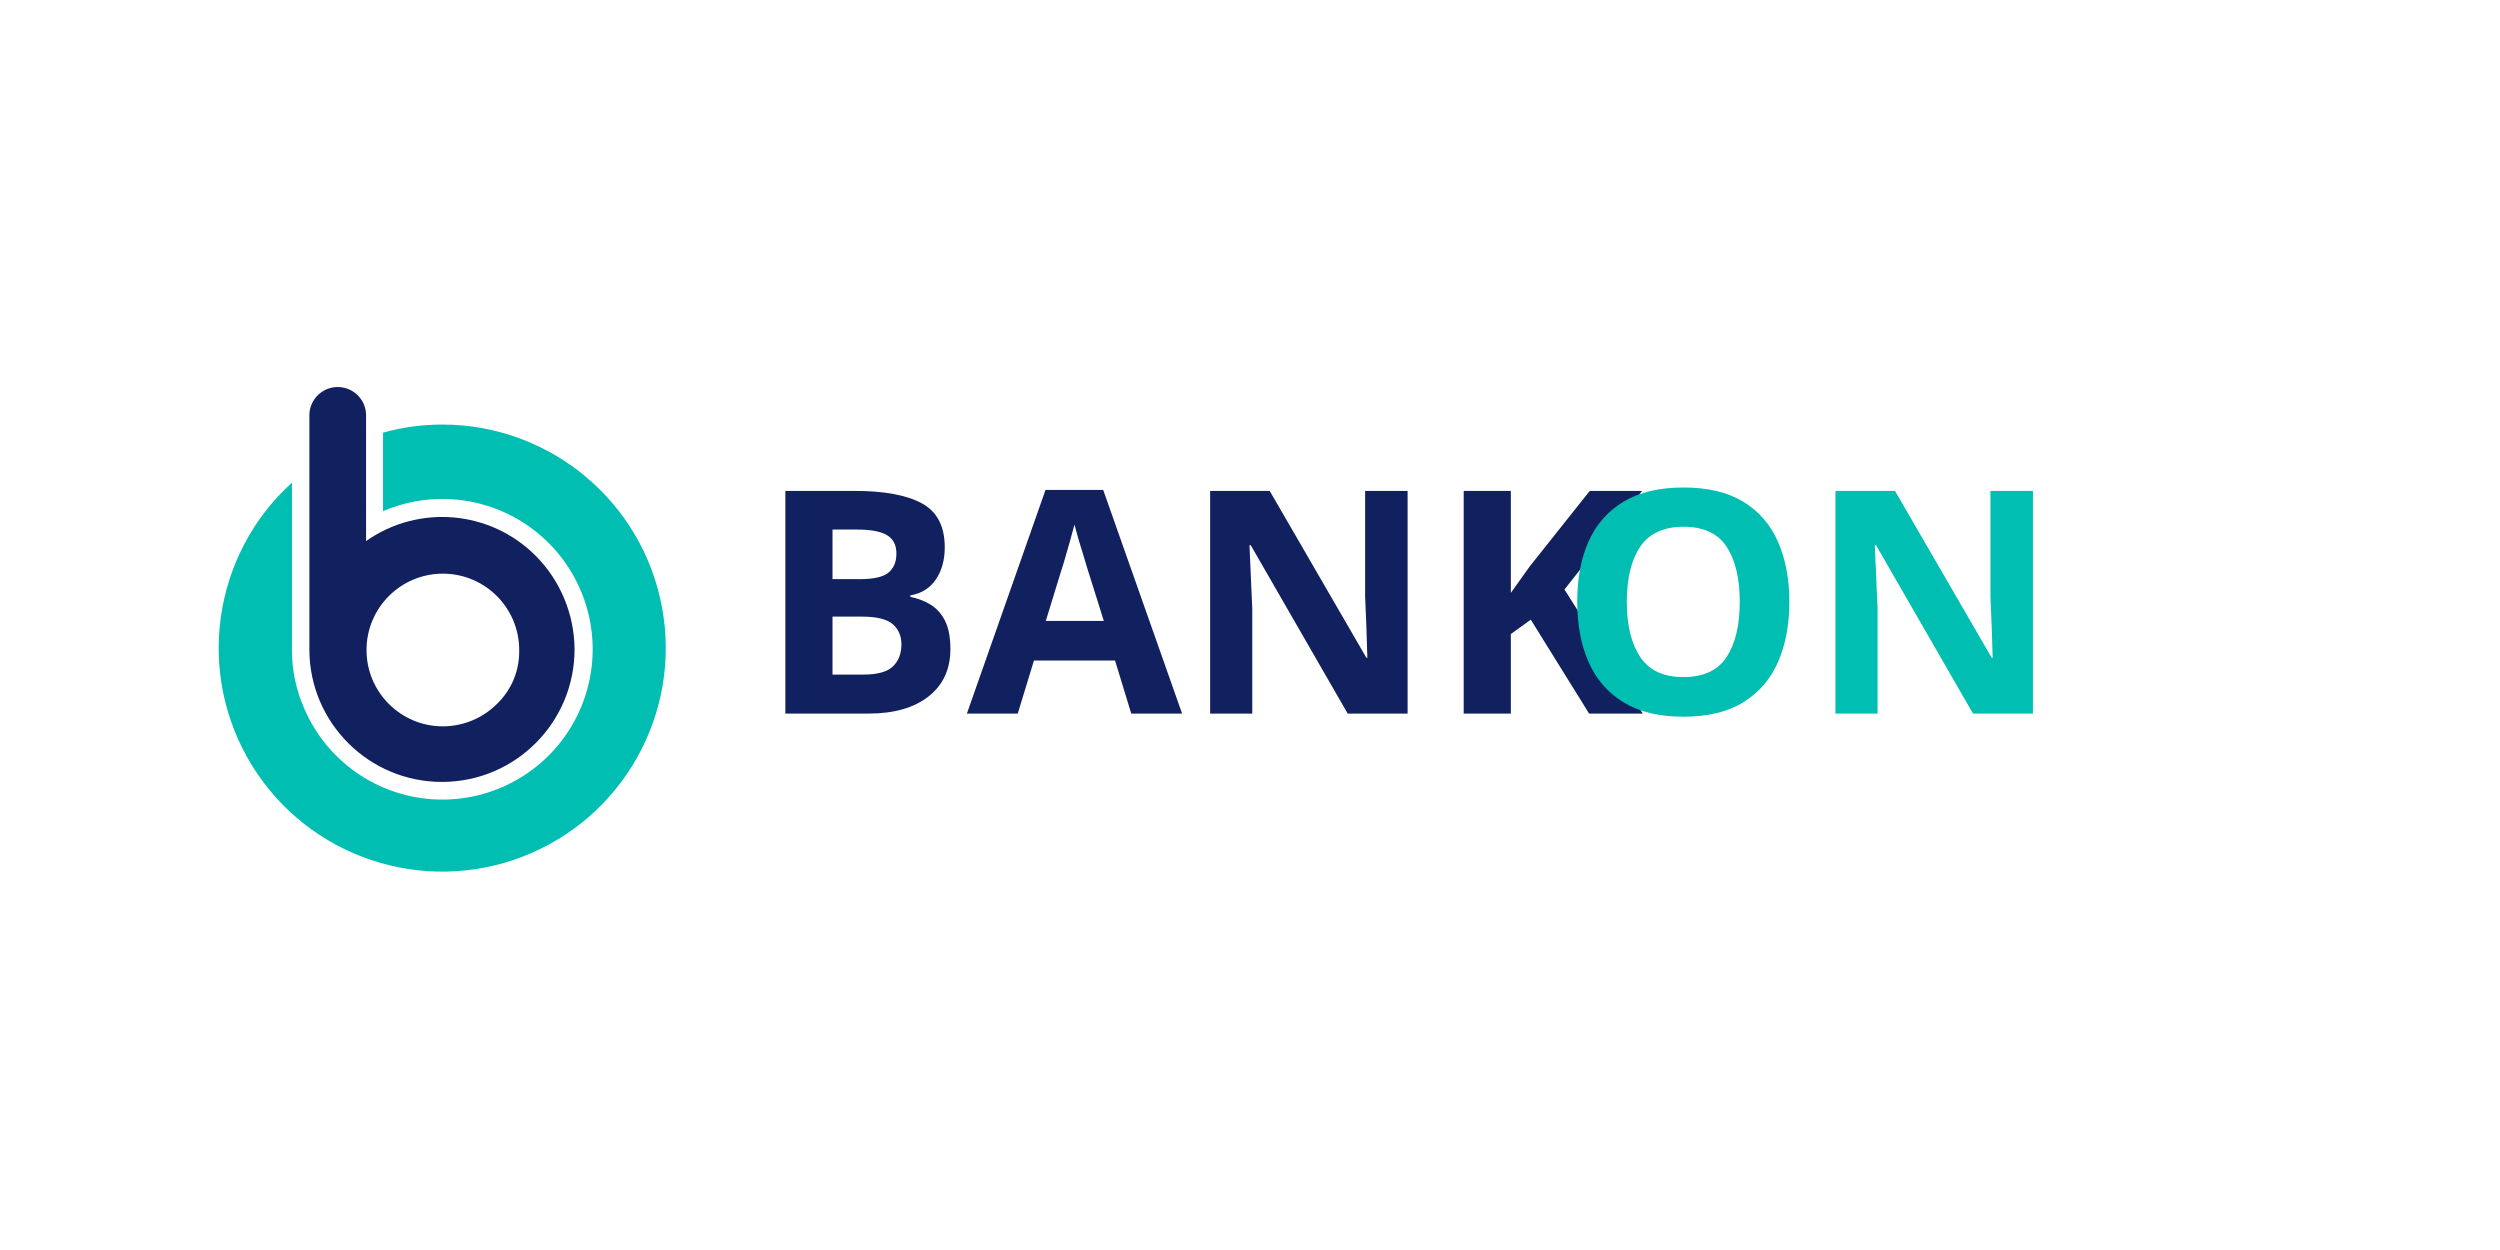
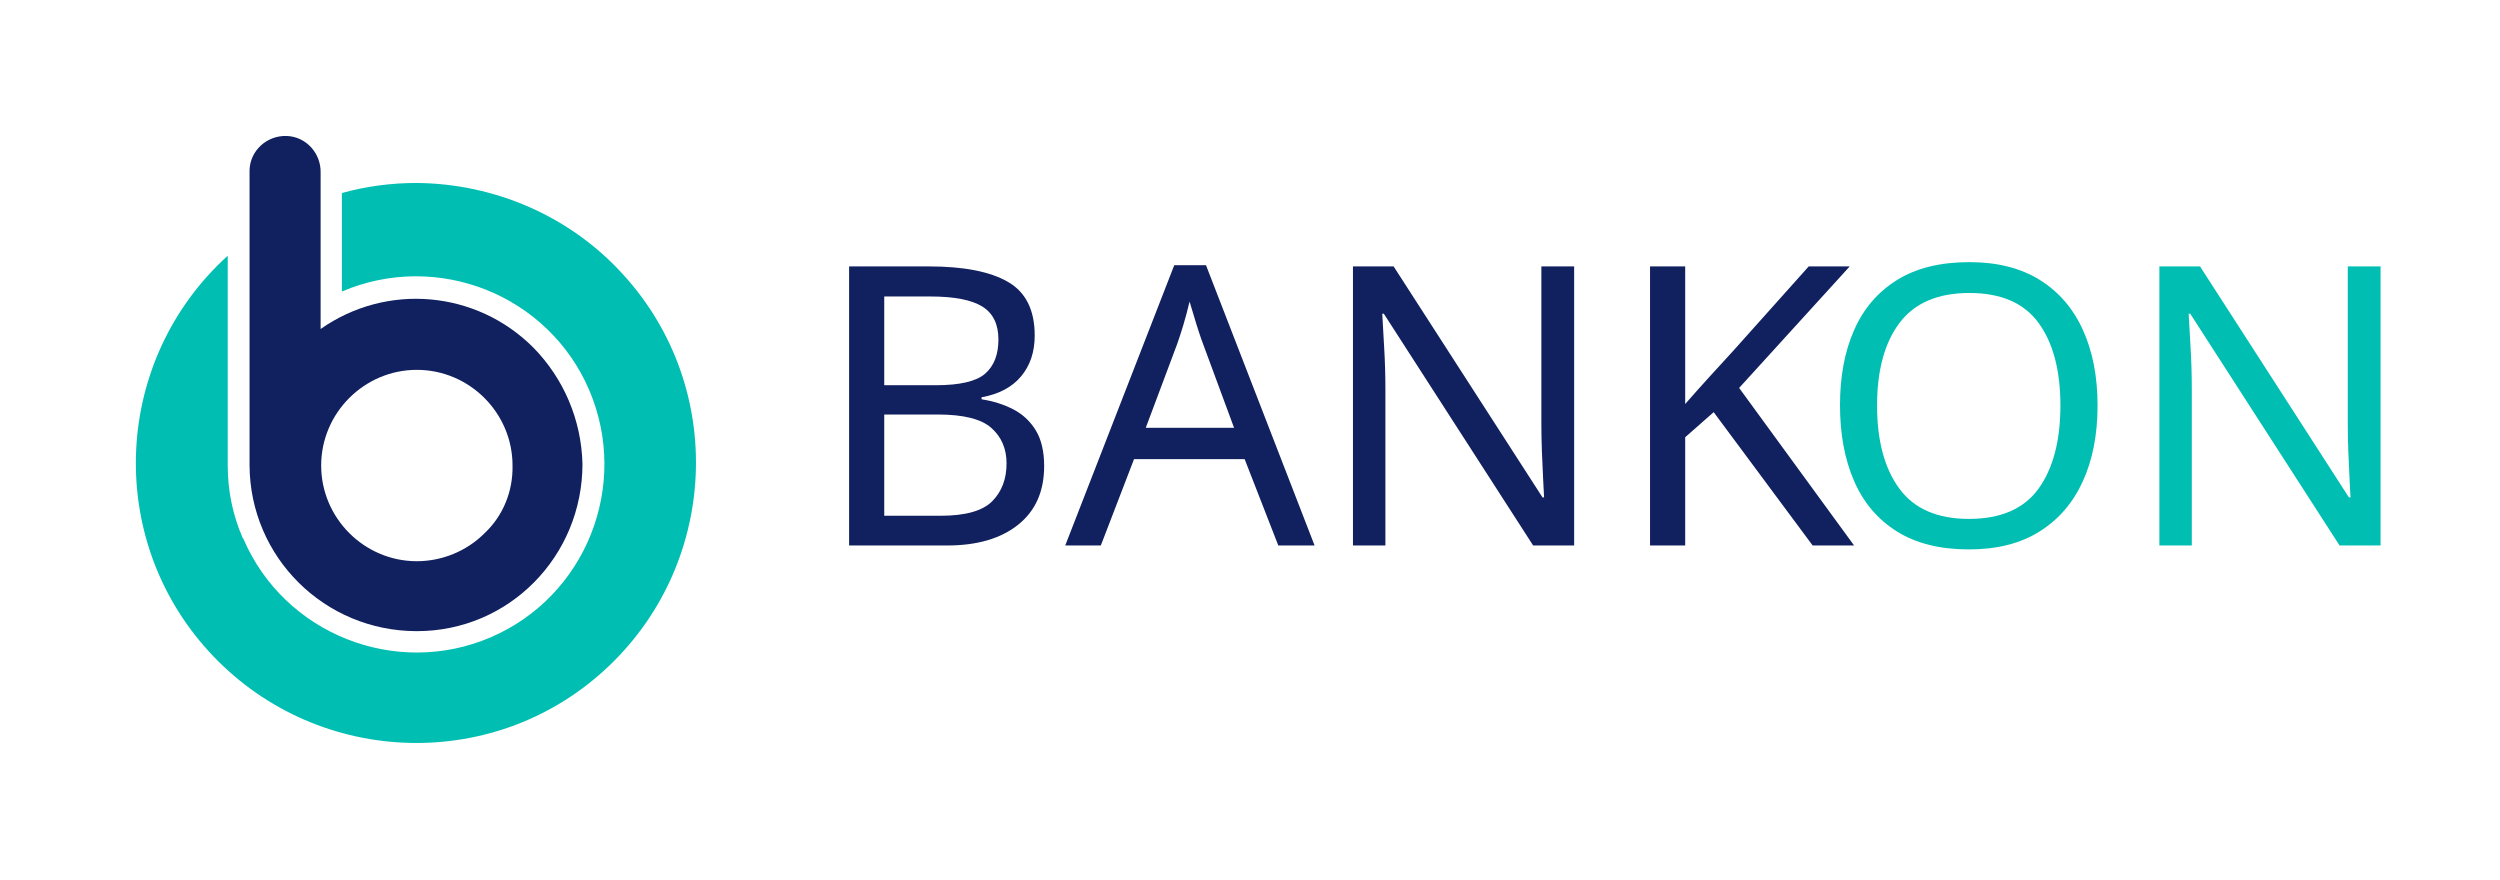
- <svg xmlns="http://www.w3.org/2000/svg" viewBox="0 0 560 280">
-   <defs>
-     <style>.cls-1{fill:none;}.cls-2,.cls-3{isolation:isolate;font-size:69.86px;font-family:Gilroy-ExtraBold, Gilroy;font-weight:800;}.cls-2,.cls-4{fill:#11205f;}.cls-3,.cls-5{fill:#00bfb2;}.cls-4,.cls-5{fill-rule:evenodd;}</style>
-   </defs>
-   <g id="Camada_2" data-name="Camada 2">
-     <g id="Camada_1-2" data-name="Camada 1">
-       <g id="Camada_1-2-2" data-name="Camada 1-2">
+ <svg xmlns="http://www.w3.org/2000/svg" version="1.1" id="Camada_1" x="0px" y="0px" viewBox="0 0 446.8 157.1" style="enable-background:new 0 0 446.8 157.1;" xml:space="preserve">
+   <style type="text/css">
+ 	.st0{fill:none;}
+ 	.st1{fill:#11205F;}
+ 	.st2{font-family:'Gilroy-ExtraBold';}
+ 	.st3{font-size:69.86px;}
+ 	.st4{fill:#00BFB2;}
+ 	.st5{fill-rule:evenodd;clip-rule:evenodd;fill:#11205F;}
+ 	.st6{fill-rule:evenodd;clip-rule:evenodd;fill:#00BFB2;}
+ </style>
+   <g>
+     <g id="Camada_1-2">
+       <g id="Camada_1-2-2">
        <g id="Page-1">
          <g id="v09-bancoOnline-horizontal-shadow">
-             <rect id="Rectangle" class="cls-1" width="560" height="280" />
+             <rect id="Rectangle" x="-24.7" y="-62.4" class="st0" width="560" height="280" />
            <g id="BANKON">
-               <text class="cls-2" transform="translate(169.64 159.84)">BANK</text>
-               <text class="cls-3" transform="translate(349.25 159.84)">ON</text>
+               <text transform="matrix(1 0 0 1 144.9694 97.488)" class="st1 st2 st3">BANK</text>
+               <text transform="matrix(1 0 0 1 324.5794 97.488)" class="st4 st2 st3">ON</text>
            </g>
            <g id="BankOn-logo">
-               <g id="Camada_3" data-name="Camada 3">
-                 <g id="Camada_6" data-name="Camada 6">
-                   <path class="cls-4" d="M120,124.5a29.6,29.6,0,0,0-38-3.3V93.3a6.35,6.35,0,1,0-12.7-.5v52.8h0a29.7,29.7,0,1,0,59.4-.3A30,30,0,0,0,120,124.5Zm-8.7,33.2a17.19,17.19,0,0,1-12.1,5h0a17.1,17.1,0,1,1,17.1-17.1,16.23,16.23,0,0,1-5,12.1Z" />
+               <g id="Camada_3">
+                 <g id="Camada_6">
+                   <path class="st5" d="M95.3,62.1c-10.2-10.2-26.2-11.6-38-3.3V30.9c0.1-3.5-2.6-6.5-6.1-6.6s-6.5,2.6-6.6,6.1v52.8l0,0          c0.1,16.4,13.4,29.6,29.9,29.6s29.6-13.4,29.6-29.9C103.9,75.1,100.8,67.7,95.3,62.1z M86.6,95.3c-3.2,3.2-7.6,5-12.1,5l0,0          c-9.4,0-17.1-7.7-17.1-17.1c0-9.4,7.7-17.1,17.1-17.1s17.1,7.7,17.1,17.1C91.7,87.8,89.9,92.2,86.6,95.3z" />
                </g>
              </g>
-               <g id="Camada_9" data-name="Camada 9">
-                 <g id="Camada_8" data-name="Camada 8">
-                   <path class="cls-1" d="M65.4,145.6a33.6,33.6,0,1,0,33.4-33.8,34,34,0,0,0-13,2.7v31.2H65.4Z" />
-                   <path class="cls-5" d="M99.1,95.1a49.61,49.61,0,0,0-13.3,1.8v17.6a33.67,33.67,0,1,1-17.7,44.1,32.22,32.22,0,0,1-2.7-13V108.1a50.07,50.07,0,1,0,33.7-13Z" />
+               <g id="Camada_9">
+                 <g id="Camada_8">
+                   <path class="st0" d="M40.7,83.2c0.1,18.6,15.2,33.5,33.8,33.4c18.6-0.1,33.5-15.2,33.4-33.8c-0.1-18.6-15.2-33.5-33.8-33.4          c-4.5,0-8.9,1-13,2.7v31.2L40.7,83.2L40.7,83.2z" />
+                   <path class="st6" d="M74.4,32.7c-4.5,0-9,0.6-13.3,1.8v17.6c17.1-7.3,36.9,0.6,44.2,17.6c7.3,17.1-0.6,36.9-17.6,44.2          s-36.9-0.6-44.2-17.6c0,0,0-0.1-0.1-0.1c-1.8-4.1-2.7-8.5-2.7-13V45.7c-20.5,18.6-22,50.3-3.4,70.7s50.3,22,70.7,3.4          s22-50.3,3.4-70.7C102,38.7,88.5,32.8,74.4,32.7z" />
                </g>
              </g>
            </g>
          </g>
        </g>
      </g>
    </g>
  </g>
</svg>
